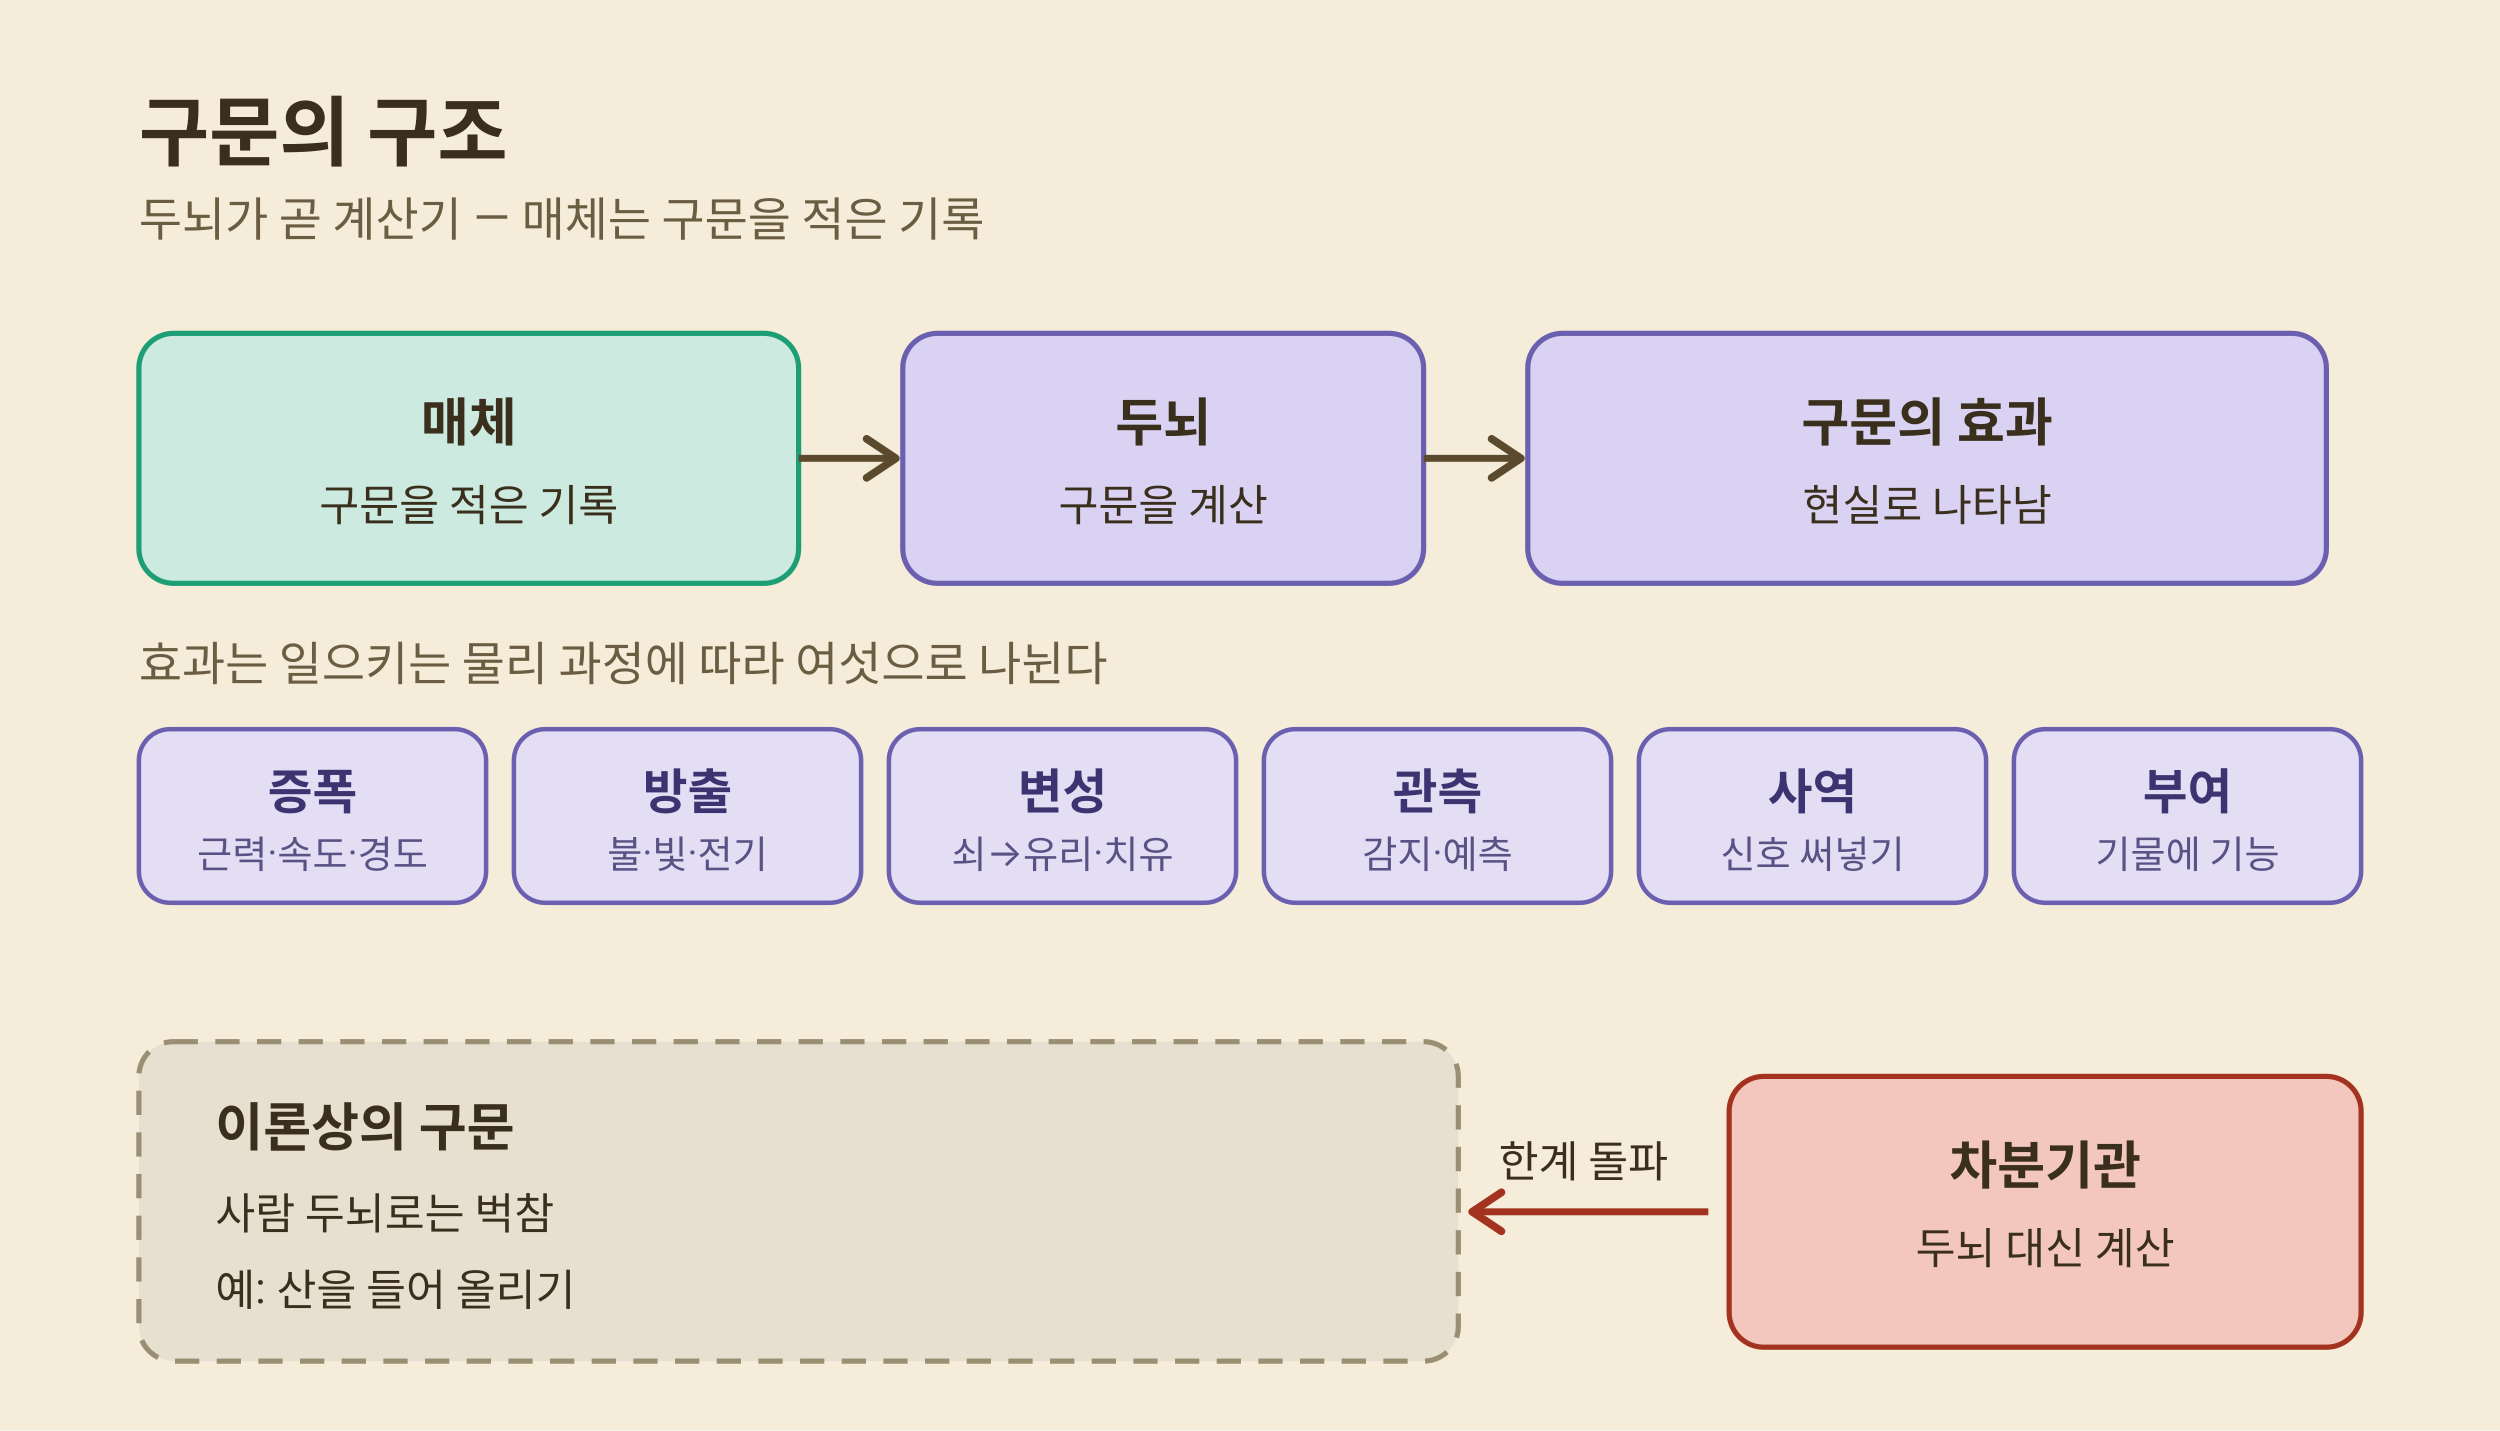
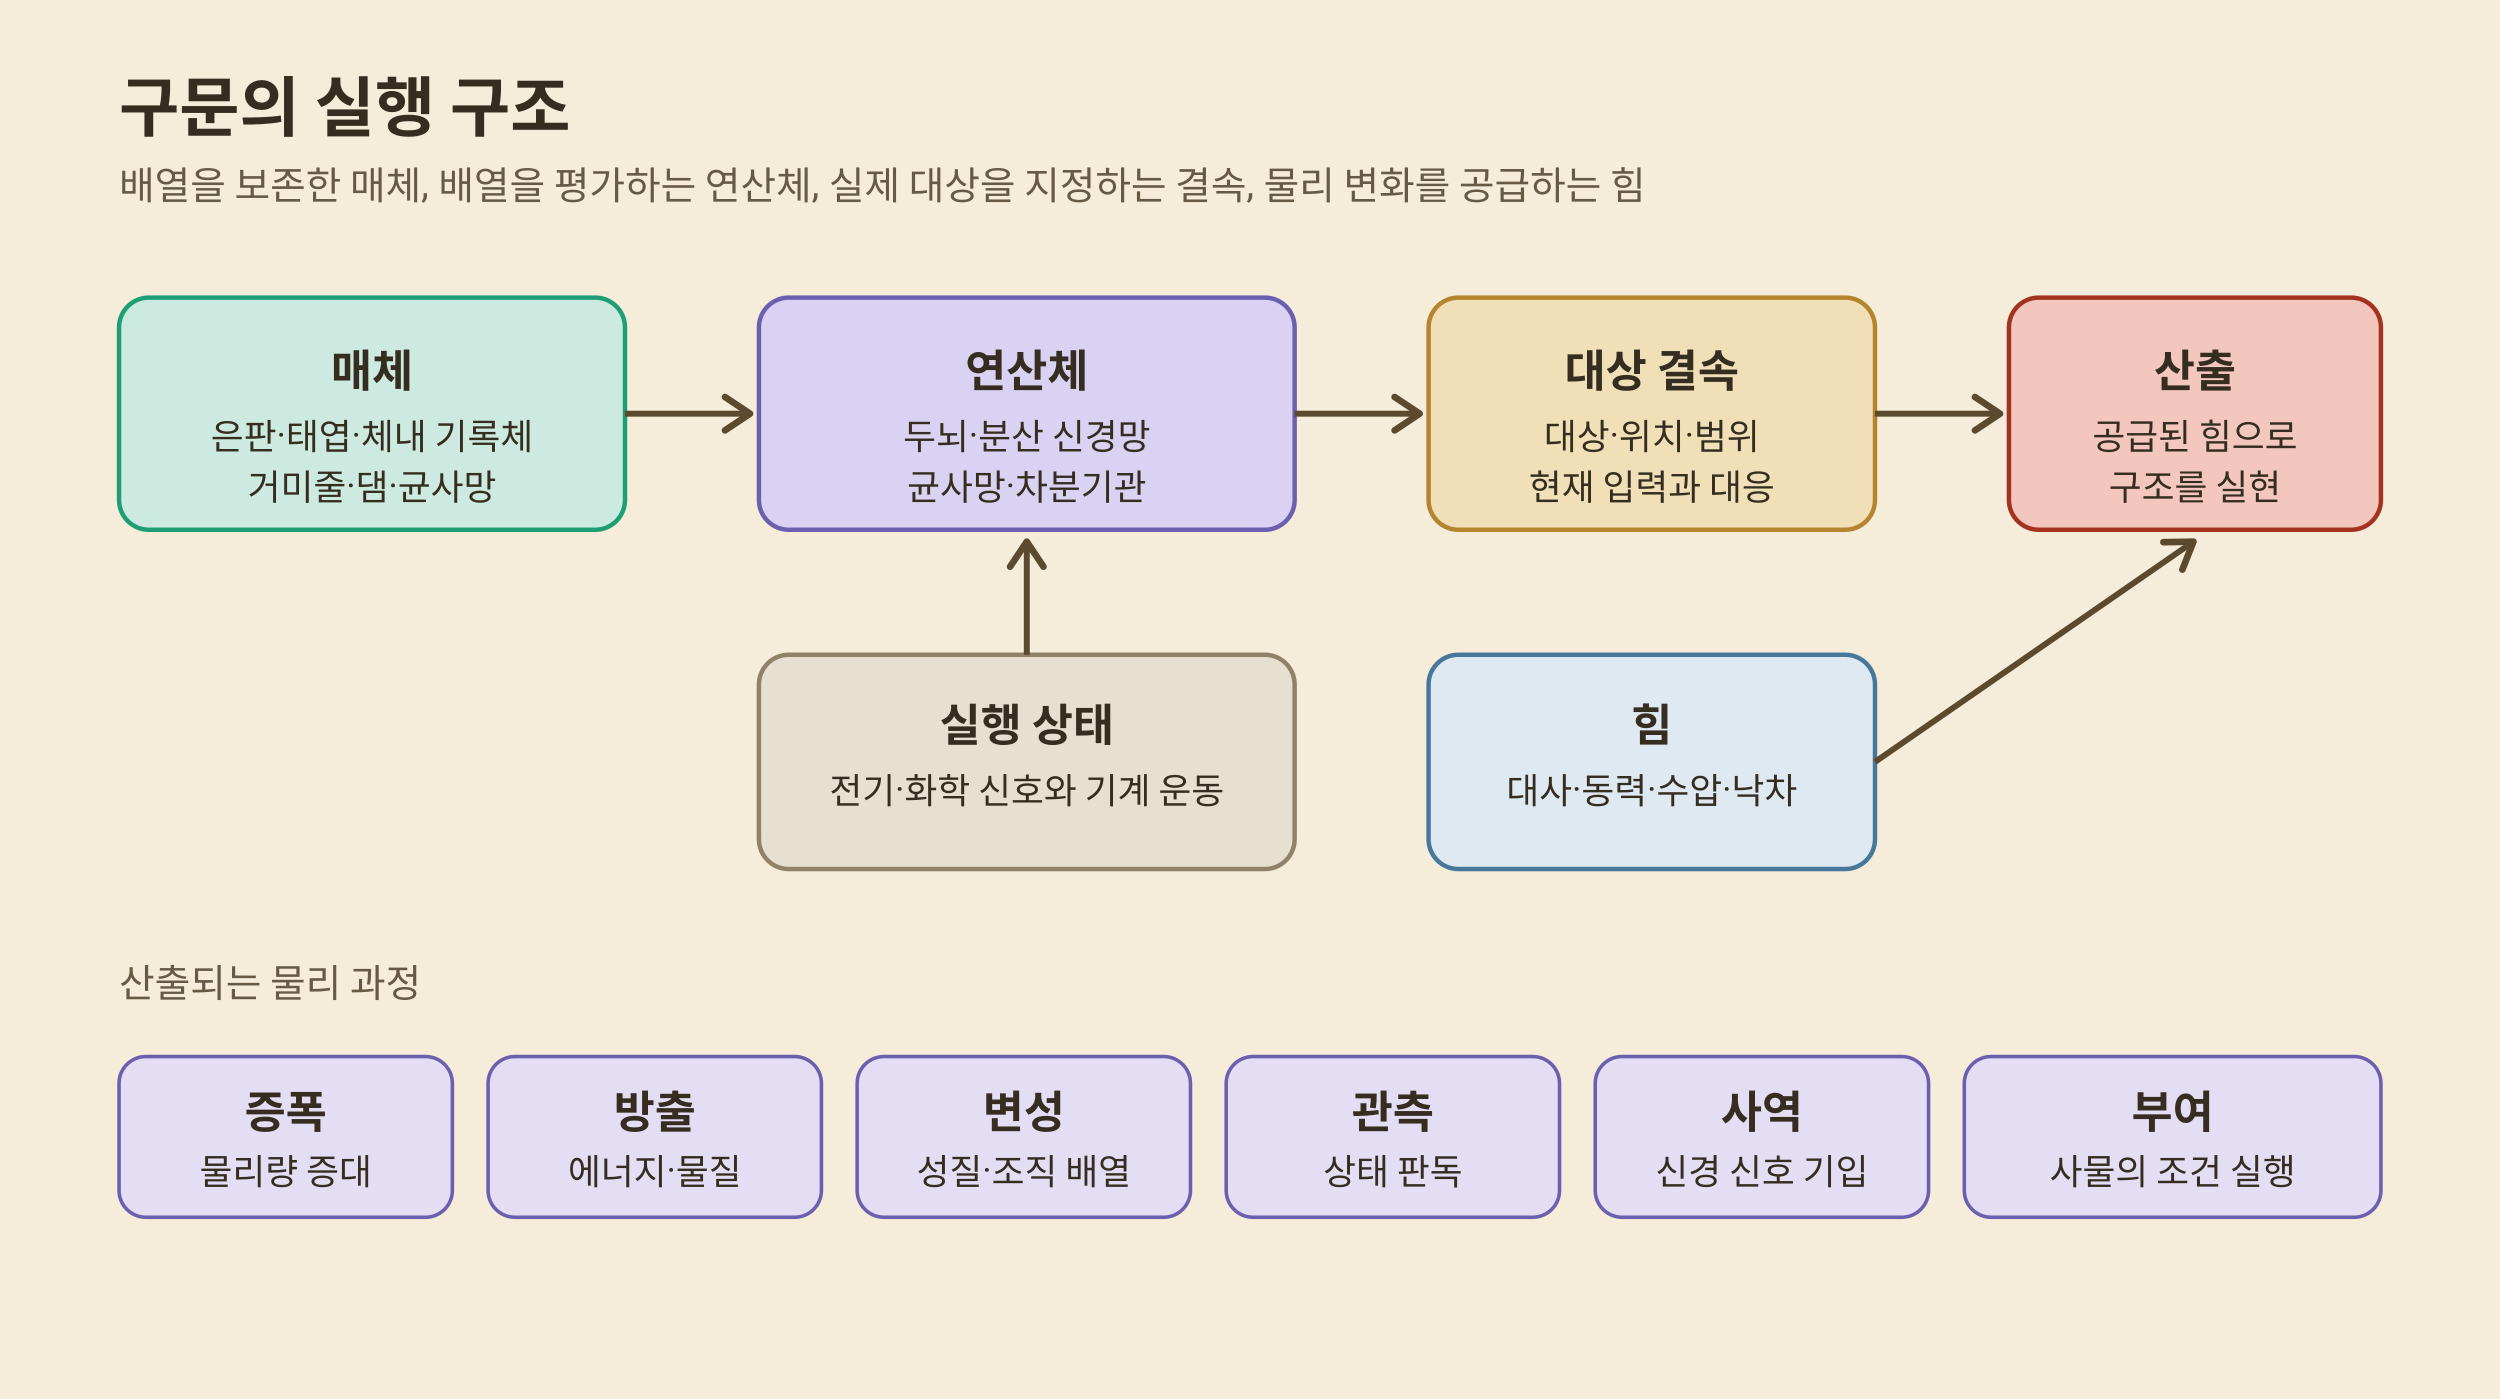
- <svg xmlns="http://www.w3.org/2000/svg" viewBox="0 0 720 412" font-family="-apple-system, 'Segoe UI', Roboto, 'Noto Sans KR', sans-serif">
+ <svg xmlns="http://www.w3.org/2000/svg" viewBox="0 0 840 470" font-family="-apple-system, 'Segoe UI', Roboto, 'Noto Sans KR', sans-serif">
  <style>
-     text{ fill:#3a2f1c; }
-     .ttl{ font-size:22px; font-weight:700; }
-     .stl{ font-size:13.5px; fill:#6b5d42; }
-     .l{ font-size:15px; font-weight:700; }
-     .s{ font-size:12.5px; }
-     .cn{ font-size:14px; font-weight:700; fill:#3c3470; }
-     .ce{ font-size:11px; fill:#5a5285; }
+     text{fill:#352d20}
+     .ttl{font-size:22px;font-weight:700}
+     .stl{font-size:13px;fill:#665a45}
+     .l{font-size:15px;font-weight:700}
+     .s{font-size:12px}
+     .a{stroke:#5b4a2e;stroke-width:2;fill:none}
  </style>
-   <rect x="0" y="0" width="720" height="412" fill="#f5edda" />
+   <rect width="840" height="470" fill="#f5edda" />
  <defs>
-     <marker id="ad" viewBox="0 0 10 10" refX="8" refY="5" markerWidth="7" markerHeight="7" orient="auto-start-reverse">
+     <marker id="arrow" viewBox="0 0 10 10" refX="8" refY="5" markerWidth="7" markerHeight="7" orient="auto">
      <path d="M2 1L8 5L2 9" fill="none" stroke="#5b4a2e" stroke-width="1.6" stroke-linecap="round" stroke-linejoin="round" />
    </marker>
-     <marker id="ar" viewBox="0 0 10 10" refX="8" refY="5" markerWidth="7" markerHeight="7" orient="auto-start-reverse">
-       <path d="M2 1L8 5L2 9" fill="none" stroke="#a3331f" stroke-width="1.6" stroke-linecap="round" stroke-linejoin="round" />
-     </marker>
  </defs>
-   <text class="ttl" x="40" y="46">구문의 구조</text>
-   <text class="stl" x="40" y="68">두뇌가 곧 계산기 — 매체는 구문을 적은 기록</text>
-   <rect x="40" y="96" width="190" height="72" rx="10" fill="#cdeae0" stroke="#1d9e75" stroke-width="1.5" />
-   <text class="l" x="135" y="127" text-anchor="middle" fill="#0f6e56">매체</text>
-   <text class="s" x="135" y="150" text-anchor="middle" fill="#0f6e56">구문을 적은 기록</text>
-   <line x1="230" y1="132" x2="258" y2="132" stroke="#5b4a2e" stroke-width="2" marker-end="url(#ad)" />
-   <rect x="260" y="96" width="150" height="72" rx="10" fill="#d9d2f2" stroke="#6b5fb0" stroke-width="1.5" />
-   <text class="l" x="335" y="127" text-anchor="middle" fill="#3c3470">두뇌</text>
-   <text class="s" x="335" y="150" text-anchor="middle" fill="#3c3470">구문을 계산</text>
-   <line x1="410" y1="132" x2="438" y2="132" stroke="#5b4a2e" stroke-width="2" marker-end="url(#ad)" />
-   <rect x="440" y="96" width="230" height="72" rx="10" fill="#d9d2f2" stroke="#6b5fb0" stroke-width="1.5" />
-   <text class="l" x="555" y="127" text-anchor="middle" fill="#3c3470">구문의 효과</text>
-   <text class="s" x="555" y="150" text-anchor="middle" fill="#3c3470">현실로 나타남</text>
-   <text class="stl" x="40" y="196">효과는 일으키는 물리 과정에 따라 여섯으로 나뉜다</text>
-   <rect x="40" y="210" width="100" height="50" rx="9" fill="#e4def5" stroke="#6b5fb0" stroke-width="1.3" />
-   <text class="cn" x="90" y="233" text-anchor="middle">증폭</text>
-   <text class="ce" x="90" y="250" text-anchor="middle">근력·속도·경도</text>
-   <rect x="148" y="210" width="100" height="50" rx="9" fill="#e4def5" stroke="#6b5fb0" stroke-width="1.3" />
-   <text class="cn" x="198" y="233" text-anchor="middle">방출</text>
-   <text class="ce" x="198" y="250" text-anchor="middle">불·빛·전기</text>
-   <rect x="256" y="210" width="100" height="50" rx="9" fill="#e4def5" stroke="#6b5fb0" stroke-width="1.3" />
-   <text class="cn" x="306" y="233" text-anchor="middle">변성</text>
-   <text class="ce" x="306" y="250" text-anchor="middle">쇠→유리·치유</text>
-   <rect x="364" y="210" width="100" height="50" rx="9" fill="#e4def5" stroke="#6b5fb0" stroke-width="1.3" />
-   <text class="cn" x="414" y="233" text-anchor="middle">관측</text>
-   <text class="ce" x="414" y="250" text-anchor="middle">감지·예측</text>
-   <rect x="472" y="210" width="100" height="50" rx="9" fill="#e4def5" stroke="#6b5fb0" stroke-width="1.3" />
-   <text class="cn" x="522" y="233" text-anchor="middle">사역</text>
-   <text class="ce" x="522" y="250" text-anchor="middle">신호 써넣기</text>
-   <rect x="580" y="210" width="100" height="50" rx="9" fill="#e4def5" stroke="#6b5fb0" stroke-width="1.3" />
-   <text class="cn" x="630" y="233" text-anchor="middle">부여</text>
-   <text class="ce" x="630" y="250" text-anchor="middle">기물에 기능</text>
-   <rect x="40" y="300" width="380" height="92" rx="10" fill="#e7e0d0" stroke="#9b8f73" stroke-width="1.5" stroke-dasharray="7 5" />
-   <text class="l" x="62" y="330" fill="#4a4232">이론상의 구문</text>
-   <text class="s" x="62" y="354" fill="#4a4232">사람 두뇌로는 벅참</text>
-   <text class="s" x="62" y="376" fill="#4a4232">예: 산을 들어 올리기</text>
-   <rect x="498" y="310" width="182" height="78" rx="10" fill="#f3c7be" stroke="#a3331f" stroke-width="1.5" />
-   <text class="l" x="589" y="341" text-anchor="middle" fill="#7a2415">차분기관</text>
-   <text class="s" x="589" y="364" text-anchor="middle" fill="#7a2415">두뇌 대신 계산</text>
-   <line x1="492" y1="349" x2="424" y2="349" stroke="#a3331f" stroke-width="2" marker-end="url(#ar)" />
-   <text class="s" x="456" y="339" text-anchor="middle" fill="#7a2415">한계 돌파</text>
+   <text class="ttl" x="40" y="44">구문의 실행 구조</text>
+   <text class="stl" x="40" y="67">배열을 보존한 매체, 배열을 평가하는 연산체, 실제 대상을 지정하는 결속, 물리 변화를 공급하는 힘</text>
+   <rect x="40" y="100" width="170" height="78" rx="10" fill="#cdeae0" stroke="#1d9e75" stroke-width="1.5" />
+   <text class="l" x="125" y="130" text-anchor="middle">매체</text>
+   <text class="s" x="125" y="151" text-anchor="middle">은판·태엽·체내 기록체</text>
+   <text class="s" x="125" y="168" text-anchor="middle">거미줄·댐·균사망</text>
+   <line class="a" x1="210" y1="139" x2="252" y2="139" marker-end="url(#arrow)" />
+   <rect x="255" y="100" width="180" height="78" rx="10" fill="#d9d2f2" stroke="#6b5fb0" stroke-width="1.5" />
+   <text class="l" x="345" y="130" text-anchor="middle">연산체</text>
+   <text class="s" x="345" y="151" text-anchor="middle">두뇌·분산 신경망</text>
+   <text class="s" x="345" y="168" text-anchor="middle">균사망·차분기관</text>
+   <line class="a" x1="435" y1="139" x2="477" y2="139" marker-end="url(#arrow)" />
+   <rect x="480" y="100" width="150" height="78" rx="10" fill="#f1dfb8" stroke="#b4842e" stroke-width="1.5" />
+   <text class="l" x="555" y="130" text-anchor="middle">대상 결속</text>
+   <text class="s" x="555" y="151" text-anchor="middle">대상·위치·범위</text>
+   <text class="s" x="555" y="168" text-anchor="middle">현재 입력과 대응</text>
+   <line class="a" x1="630" y1="139" x2="672" y2="139" marker-end="url(#arrow)" />
+   <rect x="675" y="100" width="125" height="78" rx="10" fill="#f3c7be" stroke="#a3331f" stroke-width="1.5" />
+   <text class="l" x="737.5" y="130" text-anchor="middle">산출</text>
+   <text class="s" x="737.5" y="151" text-anchor="middle">공급된 힘으로</text>
+   <text class="s" x="737.5" y="168" text-anchor="middle">구조를 실현</text>
+   <rect x="255" y="220" width="180" height="72" rx="10" fill="#e7e0d0" stroke="#8f8268" stroke-width="1.5" />
+   <text class="l" x="345" y="249" text-anchor="middle">실행 상태</text>
+   <text class="s" x="345" y="270" text-anchor="middle">전기·화학 신호와 기계 운동</text>
+   <line class="a" x1="345" y1="220" x2="345" y2="182" marker-end="url(#arrow)" />
+   <rect x="480" y="220" width="150" height="72" rx="10" fill="#dfe9f2" stroke="#47789c" stroke-width="1.5" />
+   <text class="l" x="555" y="249" text-anchor="middle">힘</text>
+   <text class="s" x="555" y="270" text-anchor="middle">대사·동력·수압·낙차</text>
+   <line class="a" x1="630" y1="256" x2="737" y2="182" marker-end="url(#arrow)" />
+   <text class="stl" x="40" y="335">산출되는 물리 과정</text>
+   <g>
+     <rect x="40" y="355" width="112" height="54" rx="9" fill="#e4def5" stroke="#6b5fb0" stroke-width="1.2" />
+     <text class="l" x="96" y="379" text-anchor="middle">증폭</text>
+     <text class="s" x="96" y="398" text-anchor="middle">물리량 증대</text>
+   </g>
+   <g>
+     <rect x="164" y="355" width="112" height="54" rx="9" fill="#e4def5" stroke="#6b5fb0" stroke-width="1.2" />
+     <text class="l" x="220" y="379" text-anchor="middle">방출</text>
+     <text class="s" x="220" y="398" text-anchor="middle">에너지·물질</text>
+   </g>
+   <g>
+     <rect x="288" y="355" width="112" height="54" rx="9" fill="#e4def5" stroke="#6b5fb0" stroke-width="1.2" />
+     <text class="l" x="344" y="379" text-anchor="middle">변성</text>
+     <text class="s" x="344" y="398" text-anchor="middle">성질·조직 배열</text>
+   </g>
+   <g>
+     <rect x="412" y="355" width="112" height="54" rx="9" fill="#e4def5" stroke="#6b5fb0" stroke-width="1.2" />
+     <text class="l" x="468" y="379" text-anchor="middle">관측</text>
+     <text class="s" x="468" y="398" text-anchor="middle">상태 판독</text>
+   </g>
+   <g>
+     <rect x="536" y="355" width="112" height="54" rx="9" fill="#e4def5" stroke="#6b5fb0" stroke-width="1.2" />
+     <text class="l" x="592" y="379" text-anchor="middle">사역</text>
+     <text class="s" x="592" y="398" text-anchor="middle">신경 신호 기입</text>
+   </g>
+   <g>
+     <rect x="660" y="355" width="140" height="54" rx="9" fill="#e4def5" stroke="#6b5fb0" stroke-width="1.2" />
+     <text class="l" x="730" y="379" text-anchor="middle">부여</text>
+     <text class="s" x="730" y="398" text-anchor="middle">사물의 조건 실행</text>
+   </g>
</svg>
